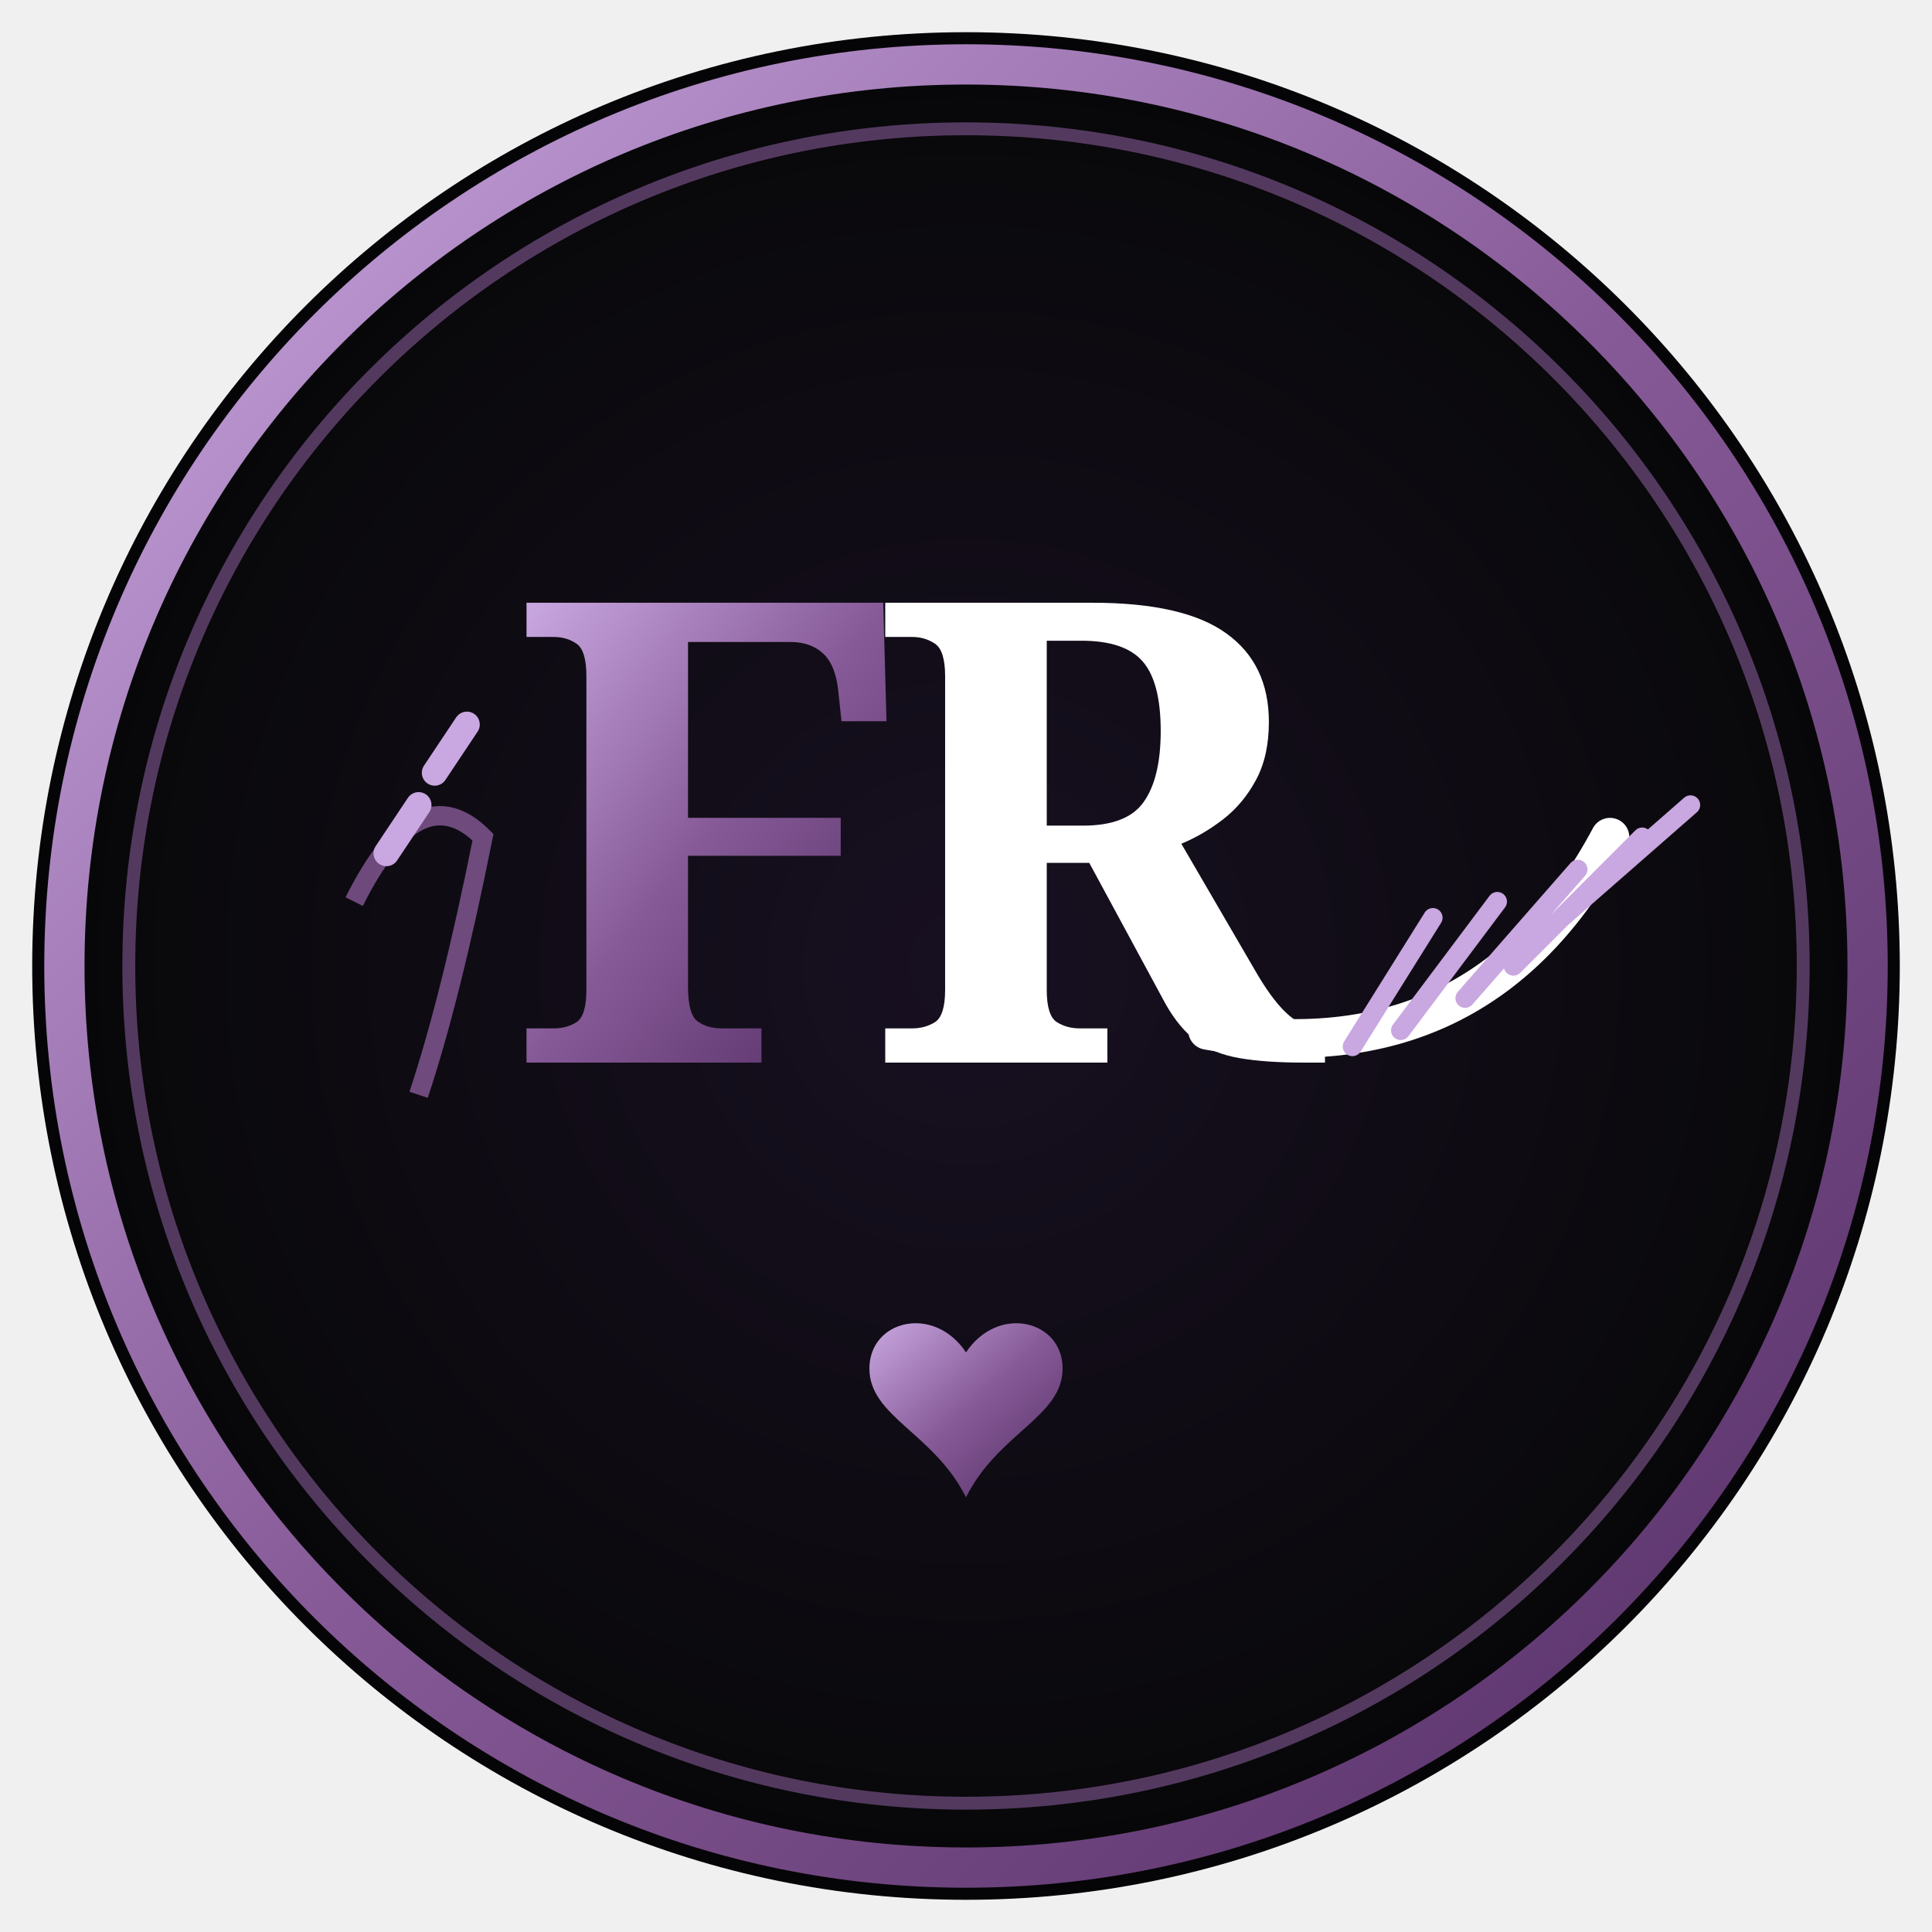
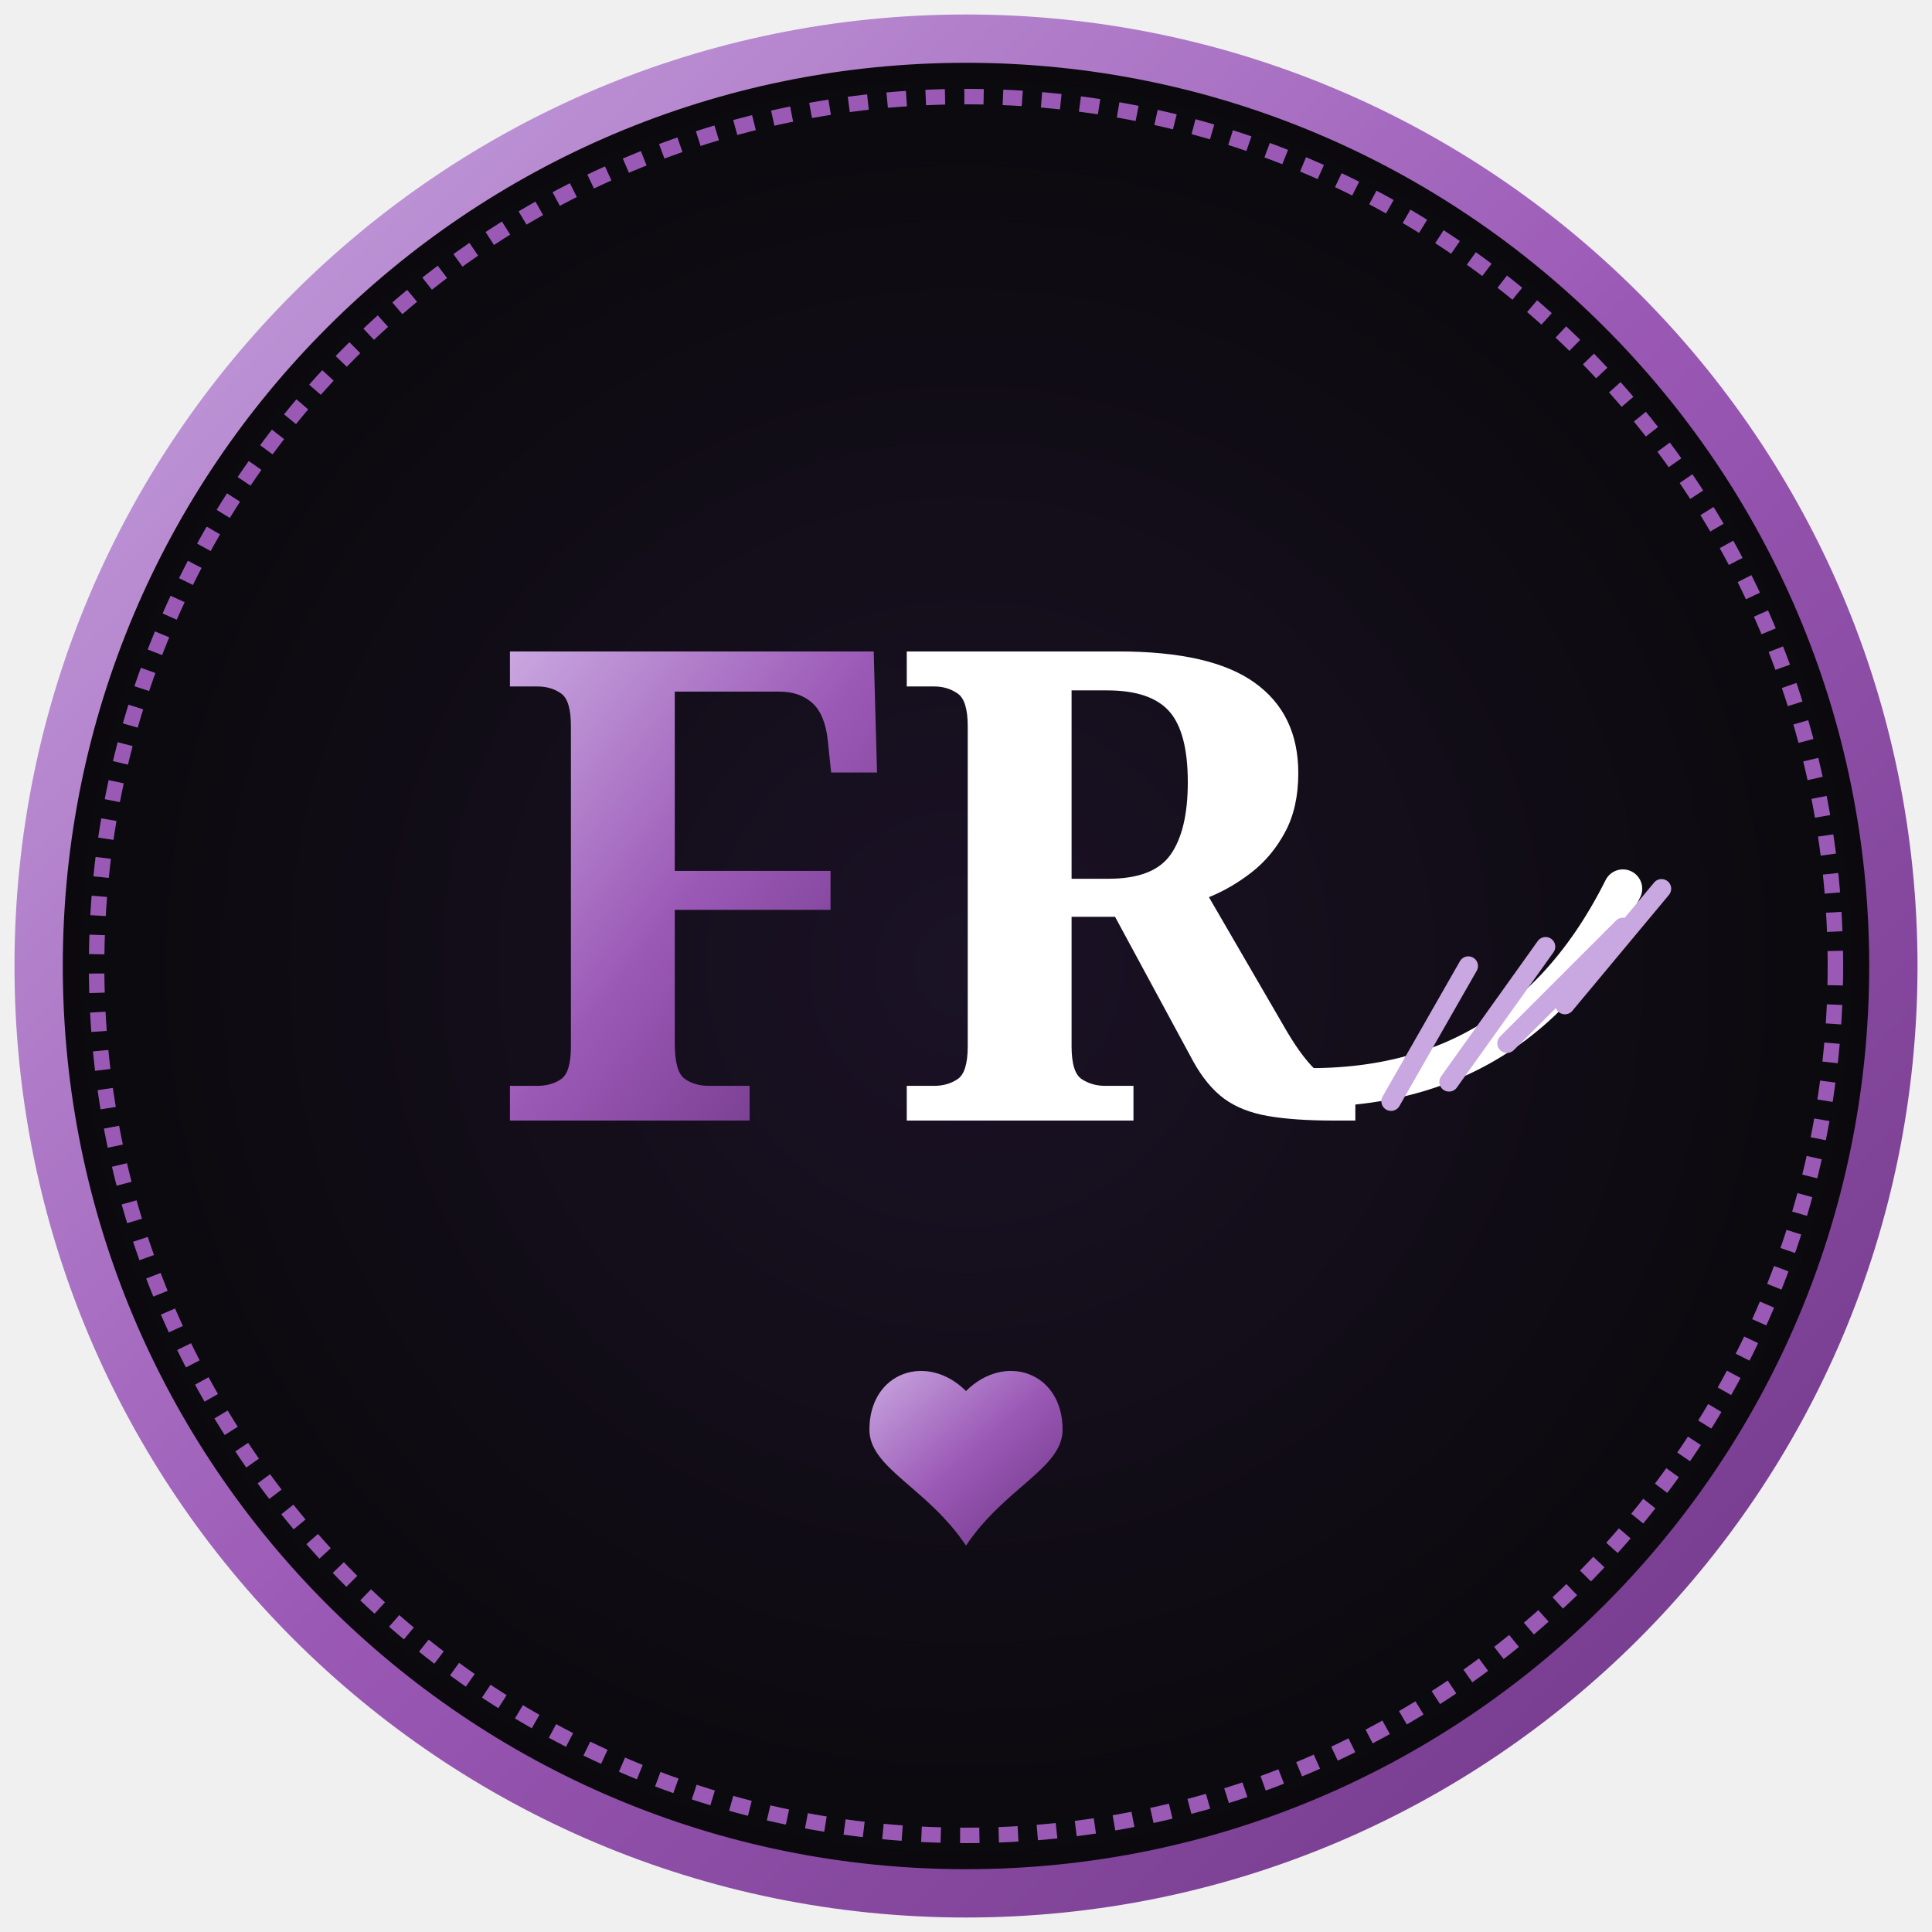
- <svg xmlns="http://www.w3.org/2000/svg" viewBox="0 0 120 120" width="120" height="120">
+ <svg xmlns="http://www.w3.org/2000/svg" viewBox="0 0 100 100" width="100" height="100">
  <defs>
    <radialGradient id="bgGlow" cx="50%" cy="50%" r="50%">
-       <stop offset="0%" stop-color="#181022" />
-       <stop offset="85%" stop-color="#0a090c" />
-       <stop offset="100%" stop-color="#050507" />
+       <stop offset="0%" stop-color="#1b1226" />
+       <stop offset="100%" stop-color="#0a090c" />
    </radialGradient>
-     <linearGradient id="brandPurple" x1="0%" y1="0%" x2="100%" y2="100%">
+     <linearGradient id="purpleGrad" x1="0%" y1="0%" x2="100%" y2="100%">
      <stop offset="0%" stop-color="#c9a7e0" />
-       <stop offset="50%" stop-color="#865a97" />
-       <stop offset="100%" stop-color="#542d64" />
+       <stop offset="50%" stop-color="#9b59b6" />
+       <stop offset="100%" stop-color="#6c3483" />
    </linearGradient>
  </defs>
-   <circle cx="60" cy="60" r="58" fill="url(#bgGlow)" />
-   <circle cx="60" cy="60" r="56" fill="none" stroke="url(#brandPurple)" stroke-width="2.5" />
-   <circle cx="60" cy="60" r="52" fill="none" stroke="#865a97" stroke-width="0.8" opacity="0.6" />
-   <text x="44" y="66" font-family="'Bodoni Moda', 'Playfair Display', Didot, serif" font-size="40" font-weight="700" fill="url(#brandPurple)" text-anchor="middle">F</text>
-   <text x="68" y="66" font-family="'Bodoni Moda', 'Playfair Display', Didot, serif" font-size="40" font-weight="700" fill="#ffffff" text-anchor="middle">R</text>
-   <path d="M 75 64 Q 92 67 100 52" fill="none" stroke="#ffffff" stroke-width="2.4" stroke-linecap="round" />
-   <path d="M 84 65 L 89 57 M 87 64 L 93 56 M 91 62 L 98 54 M 94 60 L 102 52 M 97 57 L 105 50" stroke="#c9a7e0" stroke-width="1.2" stroke-linecap="round" />
-   <path d="M 22 56 Q 26 48 30 52 Q 28 62 26 68" fill="none" stroke="#865a97" stroke-width="1.2" opacity="0.8" />
-   <path d="M 27 48 L 29 45 M 24 53 L 26 50" stroke="#c9a7e0" stroke-width="1.6" stroke-linecap="round" />
-   <path d="M 60 84 C 58 81 54 82 54 85 C 54 88 58 89 60 93 C 62 89 66 88 66 85 C 66 82 62 81 60 84 Z" fill="url(#brandPurple)" />
-   <line x1="38" y1="87" x2="52" y2="87" stroke="url(#brandPurple)" stroke-width="0.8" opacity="0.7" />
-   <line x1="68" y1="87" x2="82" y2="87" stroke="url(#brandPurple)" stroke-width="0.8" opacity="0.7" />
+   <circle cx="50" cy="50" r="48" fill="url(#bgGlow)" stroke="url(#purpleGrad)" stroke-width="2.5" />
+   <circle cx="50" cy="50" r="45" fill="none" stroke="#9b59b6" stroke-width="0.8" stroke-dasharray="1 1" />
+   <text x="36" y="58" font-family="'Playfair Display', 'Bodoni MT', serif" font-size="34" font-weight="700" fill="url(#purpleGrad)" text-anchor="middle">F</text>
+   <text x="58" y="58" font-family="'Playfair Display', 'Bodoni MT', serif" font-size="34" font-weight="700" fill="#ffffff" text-anchor="middle">R</text>
+   <path d="M 64 56 Q 78 58 84 46" fill="none" stroke="#ffffff" stroke-width="2" stroke-linecap="round" />
+   <path d="M 72 57 L 76 50 M 75 56 L 80 49 M 78 54 L 84 48 M 81 52 L 86 46" stroke="#c9a7e0" stroke-width="1" stroke-linecap="round" />
+   <path d="M 50 72 C 48 70 45 71 45 74 C 45 76 48 77 50 80 C 52 77 55 76 55 74 C 55 71 52 70 50 72 Z" fill="url(#purpleGrad)" />
</svg>
